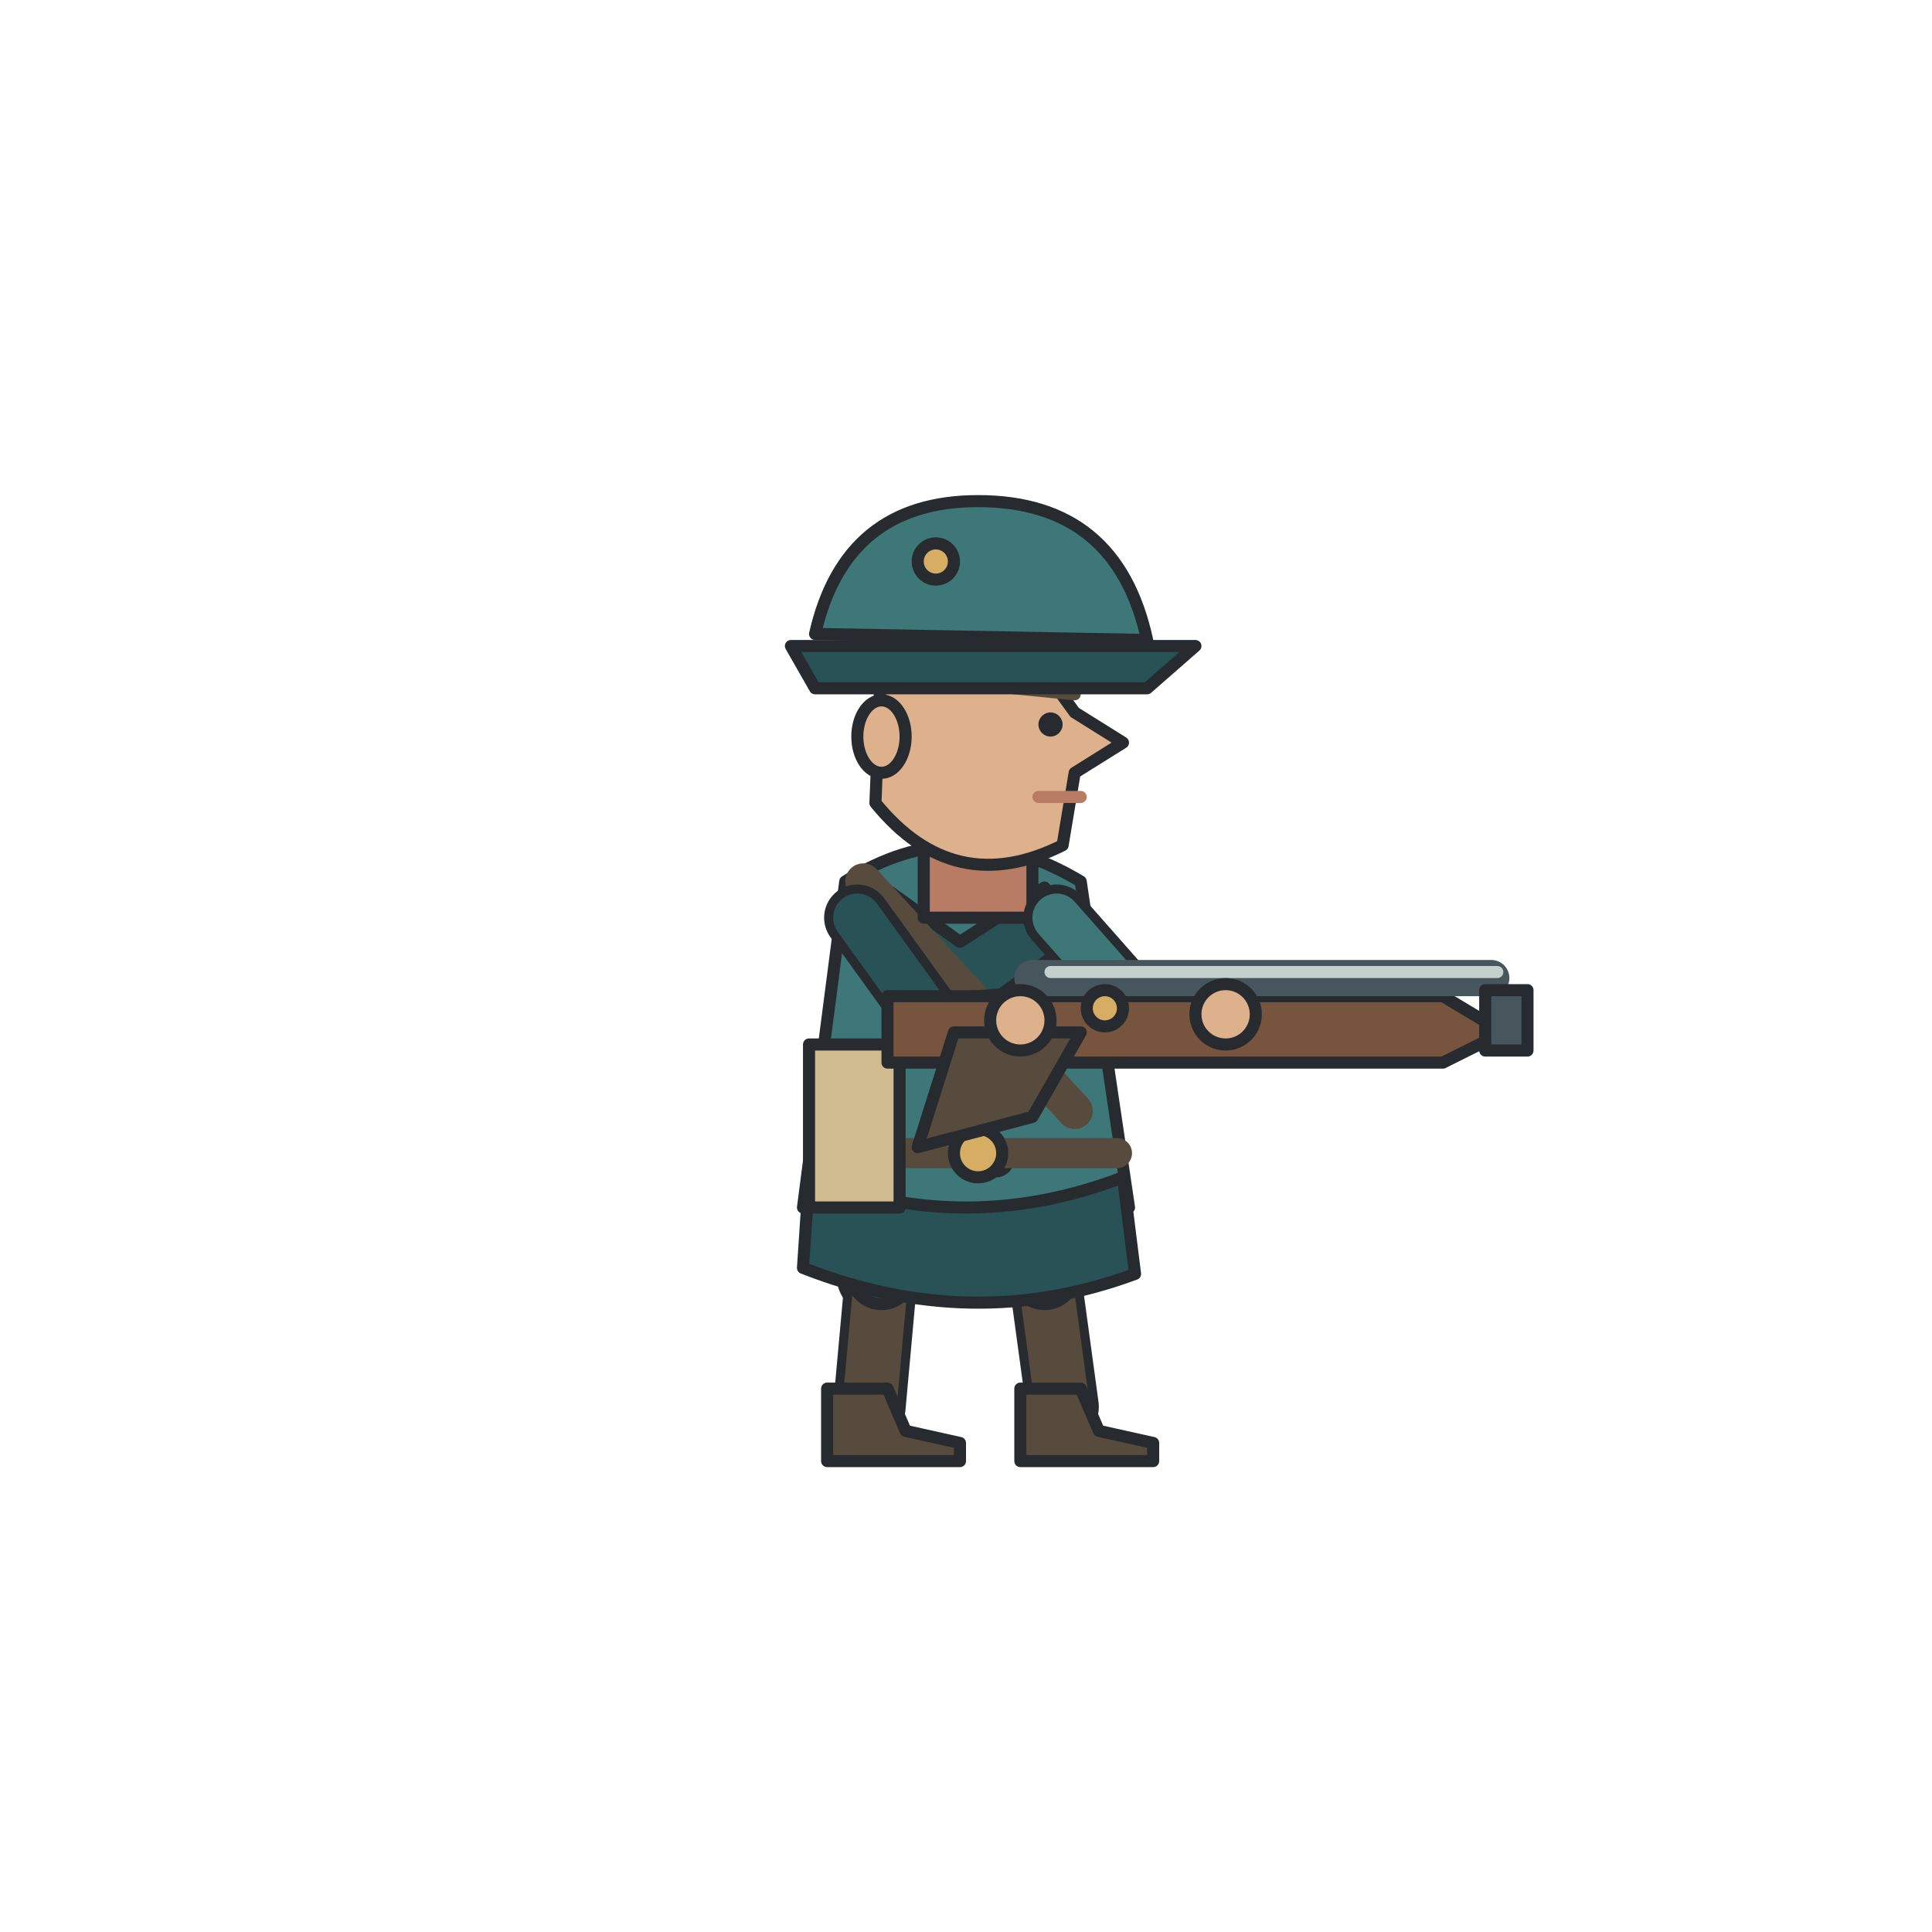
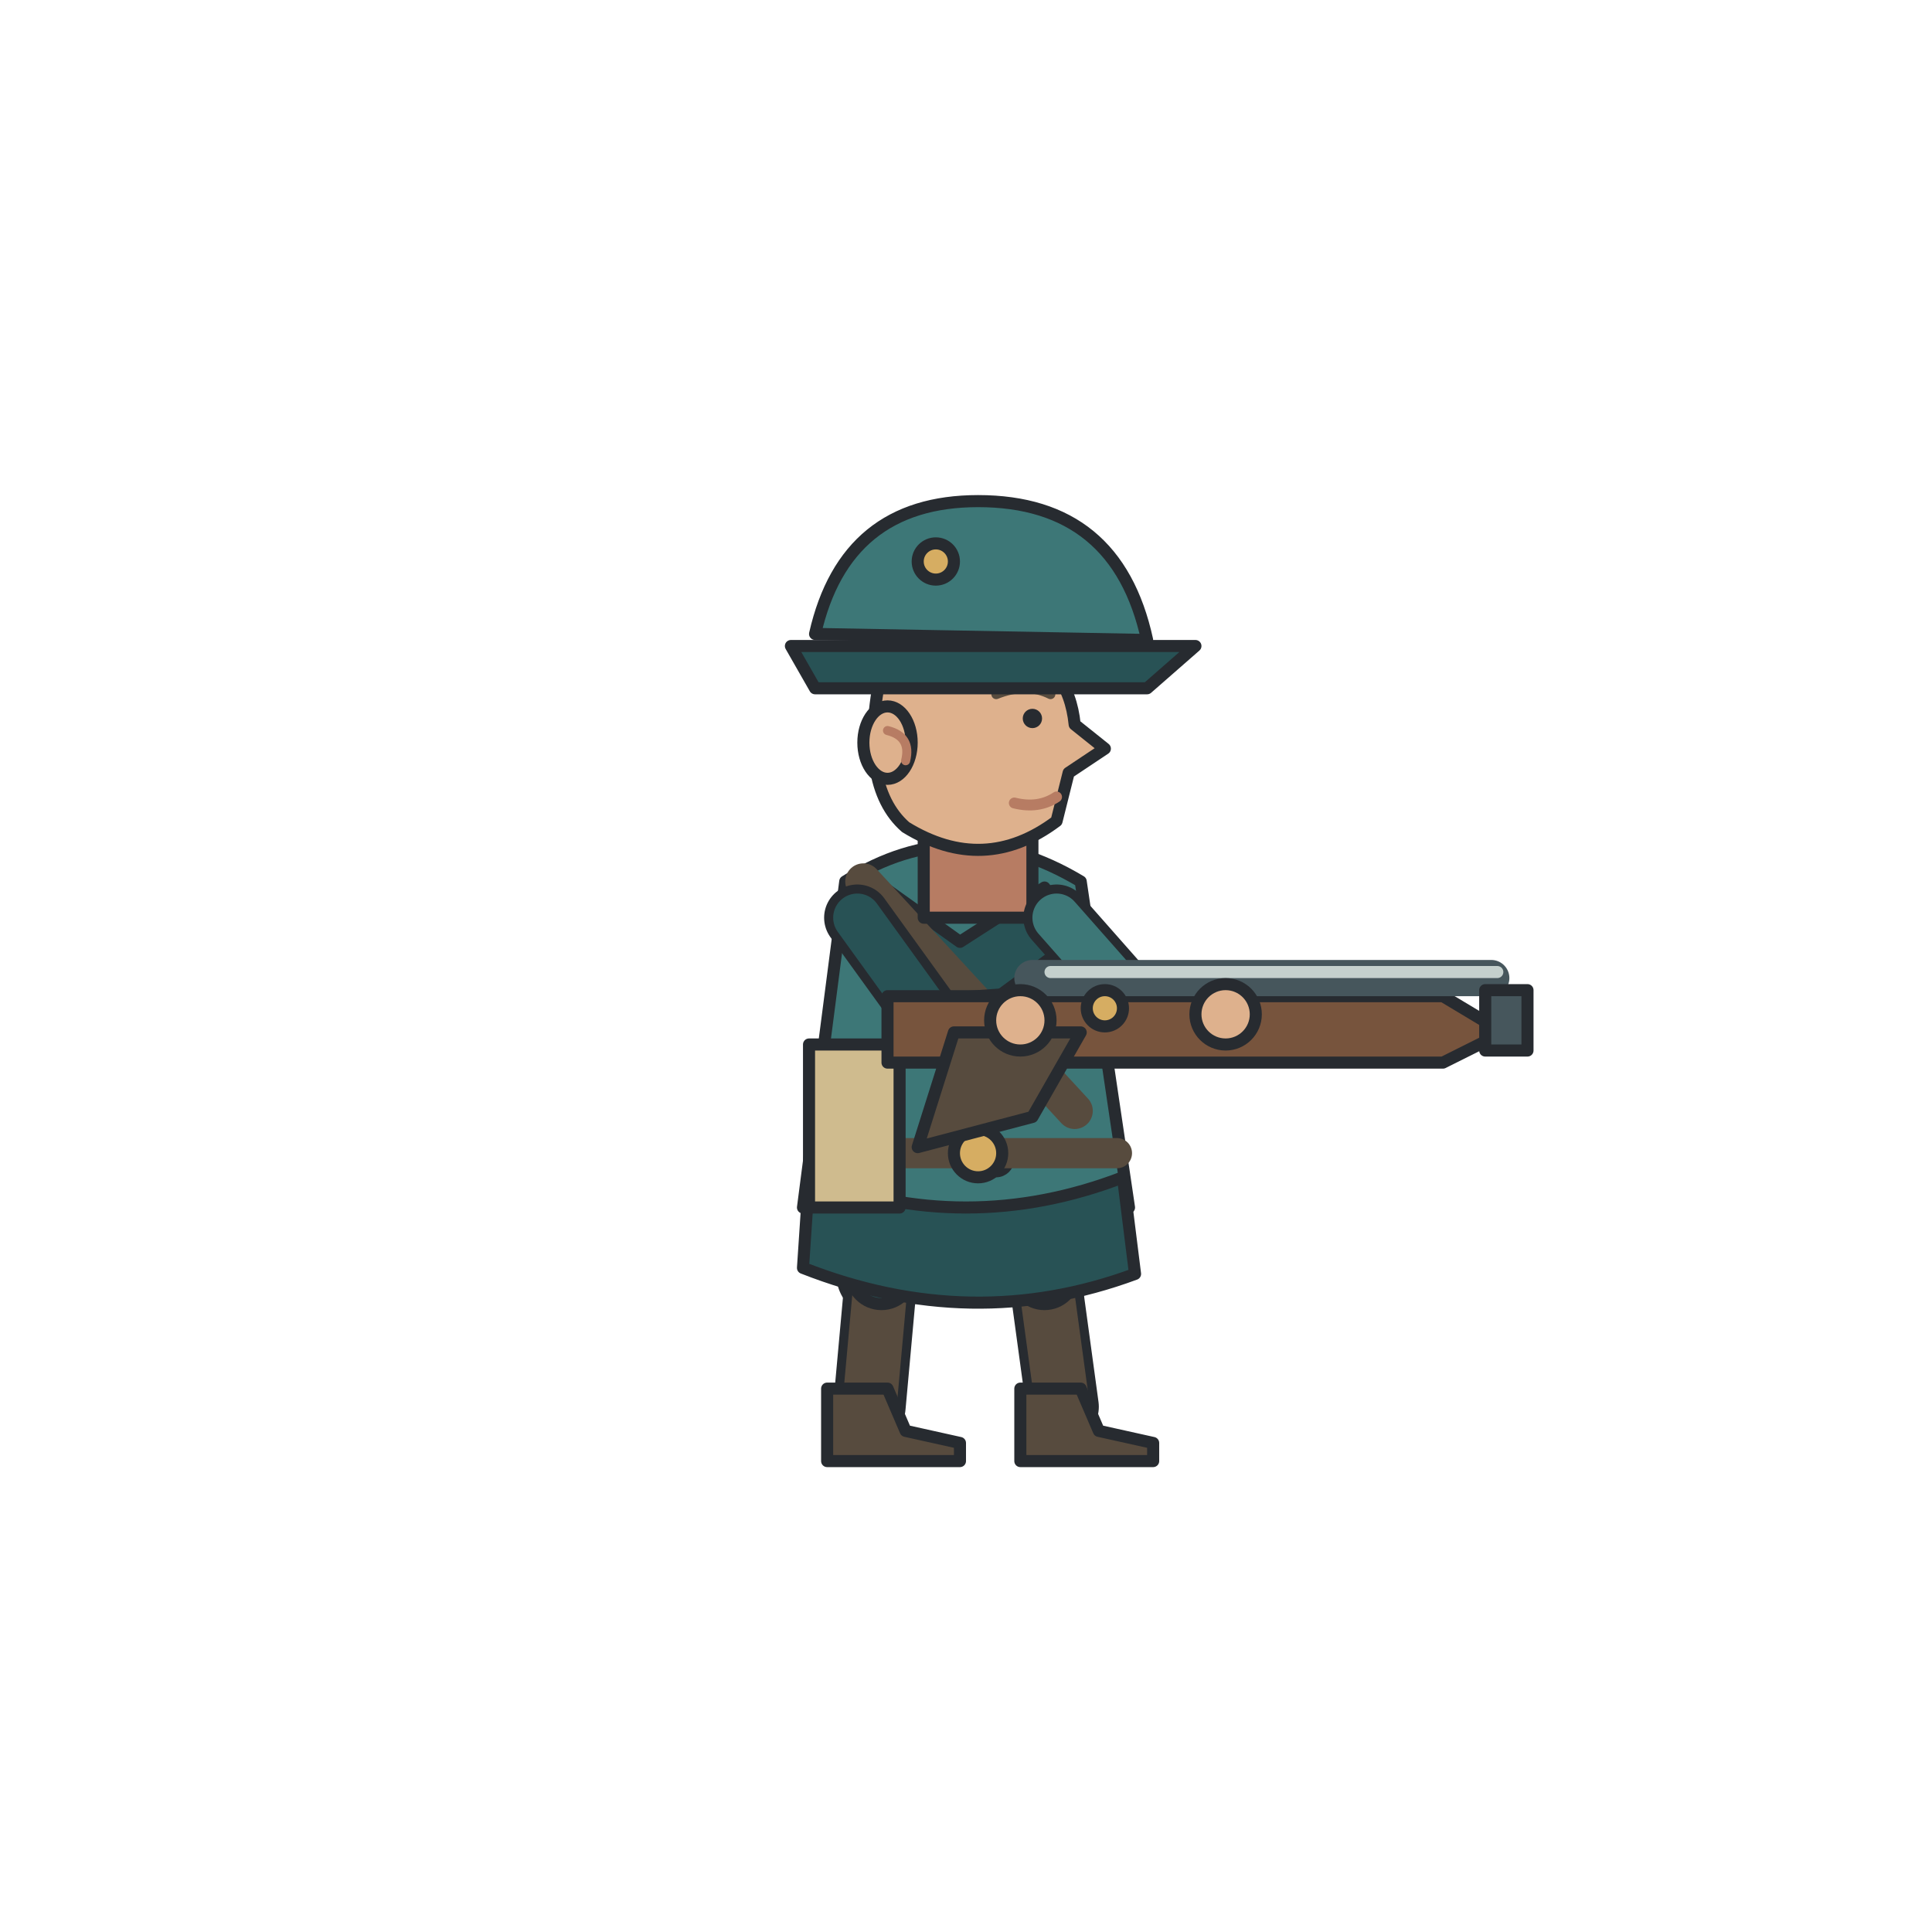
<svg xmlns="http://www.w3.org/2000/svg" width="192" height="192" viewBox="-64 0 320 192">
  <path d="M87 124L82 147" fill="none" stroke="#272b30" stroke-width="15" stroke-linejoin="round" stroke-linecap="round" />
  <path d="M87 124L82 147" fill="none" stroke="#285255" stroke-width="12" stroke-linejoin="round" stroke-linecap="round" />
  <path d="M82 147L80 169" fill="none" stroke="#272b30" stroke-width="12" stroke-linejoin="round" stroke-linecap="round" />
  <path d="M82 147L80 169" fill="none" stroke="#574b3e" stroke-width="9" stroke-linejoin="round" stroke-linecap="round" />
  <circle cx="82" cy="147" r="5" fill="#285255" stroke="#272b30" stroke-width="2" />
  <g transform="translate(80 176) rotate(0 0 0)">
    <path d="M-7-10h10l3 7 9 2v3H-7z" fill="#574b3e" stroke="#272b30" stroke-width="2" stroke-linejoin="round" stroke-linecap="round" />
  </g>
  <path d="M104 124L109 147" fill="none" stroke="#272b30" stroke-width="15" stroke-linejoin="round" stroke-linecap="round" />
  <path d="M104 124L109 147" fill="none" stroke="#3d7777" stroke-width="12" stroke-linejoin="round" stroke-linecap="round" />
  <path d="M109 147L112 169" fill="none" stroke="#272b30" stroke-width="12" stroke-linejoin="round" stroke-linecap="round" />
  <path d="M109 147L112 169" fill="none" stroke="#574b3e" stroke-width="9" stroke-linejoin="round" stroke-linecap="round" />
  <circle cx="109" cy="147" r="5" fill="#3d7777" stroke="#272b30" stroke-width="2" />
  <g transform="translate(112 176) rotate(0 0 0)">
    <path d="M-7-10h10l3 7 9 2v3H-7z" fill="#574b3e" stroke="#272b30" stroke-width="2" stroke-linejoin="round" stroke-linecap="round" />
  </g>
  <g transform="translate(0 0)">
    <path d="M76 82q19-12 39 0l8 54q-22 11-54 0z" fill="#3d7777" stroke="#272b30" stroke-width="2" stroke-linejoin="round" stroke-linecap="round" />
    <path d="M70 131q26 10 52 0l2 16q-27 10-55-1z" fill="#285255" stroke="#272b30" stroke-width="2" stroke-linejoin="round" stroke-linecap="round" />
    <path d="M81 82l14 10 14-9 6 8-19 14-21-15z" fill="#285255" stroke="#272b30" stroke-width="2" stroke-linejoin="round" stroke-linecap="round" />
    <path d="M97 102v28" fill="none" stroke="#a2c5ad" stroke-width="2" stroke-linejoin="round" stroke-linecap="round" />
    <circle cx="101" cy="106" r="2" fill="#d6ad62" stroke="#272b30" stroke-width="2" />
    <circle cx="101" cy="117" r="2" fill="#d6ad62" stroke="#272b30" stroke-width="2" />
    <circle cx="101" cy="128" r="2" fill="#d6ad62" stroke="#272b30" stroke-width="2" />
    <path d="M73 127h48" fill="none" stroke="#574b3e" stroke-width="5" stroke-linejoin="round" stroke-linecap="round" />
    <circle cx="98" cy="127" r="4" fill="#d6ad62" stroke="#272b30" stroke-width="2" />
    <path d="M79 82l35 38" fill="none" stroke="#574b3e" stroke-width="6" stroke-linejoin="round" stroke-linecap="round" />
    <path d="M70 109h15v27H70z" fill="#cfbb8e" stroke="#272b30" stroke-width="2" stroke-linejoin="round" stroke-linecap="round" />
  </g>
  <g transform="translate(0 0)">
    <path d="M89 72h18v16H89z" fill="#b77c63" stroke="#272b30" stroke-width="2" stroke-linejoin="round" stroke-linecap="round" />
-     <path d="M82 44q11-8 24-1l8 11 8 5-8 5-2 12q-18 9-31-7z" fill="#deb18d" stroke="#272b30" stroke-width="2" stroke-linejoin="round" stroke-linecap="round" />
-     <ellipse cx="82" cy="58" rx="4" ry="6" fill="#deb18d" stroke="#272b30" stroke-width="2" />
-     <path d="M104 50l10 1" fill="none" stroke="#574b3e" stroke-width="2" stroke-linejoin="round" stroke-linecap="round" />
-     <ellipse cx="110" cy="56" rx="2" ry="2" fill="#272b30" stroke="none" stroke-width="2" />
-     <path d="M108 68h7" fill="none" stroke="#b77c63" stroke-width="2" stroke-linejoin="round" stroke-linecap="round" />
+     <path d="M82 47q10-8 22-4 9 3 10 13l5 4-6 4-2 8q-12 9-25 1-8-7-4-26z" fill="#deb18d" stroke="#272b30" stroke-width="2" stroke-linejoin="round" stroke-linecap="round" />
+     <ellipse cx="83" cy="59" rx="4" ry="6" fill="#deb18d" stroke="#272b30" stroke-width="2" />
+     <path d="M83 57q4 1 3 5" fill="none" stroke="#b77c63" stroke-width="1.5" stroke-linejoin="round" stroke-linecap="round" />
+     <path d="M101 51q5-2 9 0" fill="none" stroke="#574b3e" stroke-width="1.6" stroke-linejoin="round" stroke-linecap="round" />
+     <circle cx="107" cy="55" r="1.6" fill="#272b30" stroke="none" stroke-width="2" />
+     <path d="M111 68q-3 2-7 1" fill="none" stroke="#b77c63" stroke-width="1.8" stroke-linejoin="round" stroke-linecap="round" />
    <path d="M71 41q5-22 27-22 23 0 28 23z" fill="#3d7777" stroke="#272b30" stroke-width="2" stroke-linejoin="round" stroke-linecap="round" />
    <path d="M67 43h67l-8 7H71z" fill="#285255" stroke="#272b30" stroke-width="2" stroke-linejoin="round" stroke-linecap="round" />
    <circle cx="91" cy="29" r="3" fill="#d6ad62" stroke="#272b30" stroke-width="2" />
  </g>
  <path d="M78 88L91 106 105 105" fill="none" stroke="#272b30" stroke-width="11" stroke-linejoin="round" stroke-linecap="round" />
  <path d="M78 88L91 106 105 105" fill="none" stroke="#285255" stroke-width="8" stroke-linejoin="round" stroke-linecap="round" />
  <path d="M111 88L126 105 139 104" fill="none" stroke="#272b30" stroke-width="11" stroke-linejoin="round" stroke-linecap="round" />
  <path d="M111 88L126 105 139 104" fill="none" stroke="#3d7777" stroke-width="8" stroke-linejoin="round" stroke-linecap="round" />
  <g transform="translate(0 0)">
    <path d="M83 101h92l10 6-10 5H83z" fill="#77543d" stroke="#272b30" stroke-width="2" stroke-linejoin="round" stroke-linecap="round" />
    <path d="M107 98h76" fill="none" stroke="#46565c" stroke-width="6" stroke-linejoin="round" stroke-linecap="round" />
    <path d="M110 97h74" fill="none" stroke="#c4d0cd" stroke-width="2" stroke-linejoin="round" stroke-linecap="round" />
    <path d="M94 107l-6 19 19-5 8-14z" fill="#574b3e" stroke="#272b30" stroke-width="2" stroke-linejoin="round" stroke-linecap="round" />
    <circle cx="119" cy="103" r="3" fill="#d6ad62" stroke="#272b30" stroke-width="2" />
    <path d="M182 100h7v10h-7z" fill="#46565c" stroke="#272b30" stroke-width="2" stroke-linejoin="round" stroke-linecap="round" />
  </g>
  <circle cx="105" cy="105" r="5" fill="#deb18d" stroke="#272b30" stroke-width="2" />
  <circle cx="139" cy="104" r="5" fill="#deb18d" stroke="#272b30" stroke-width="2" />
</svg>
